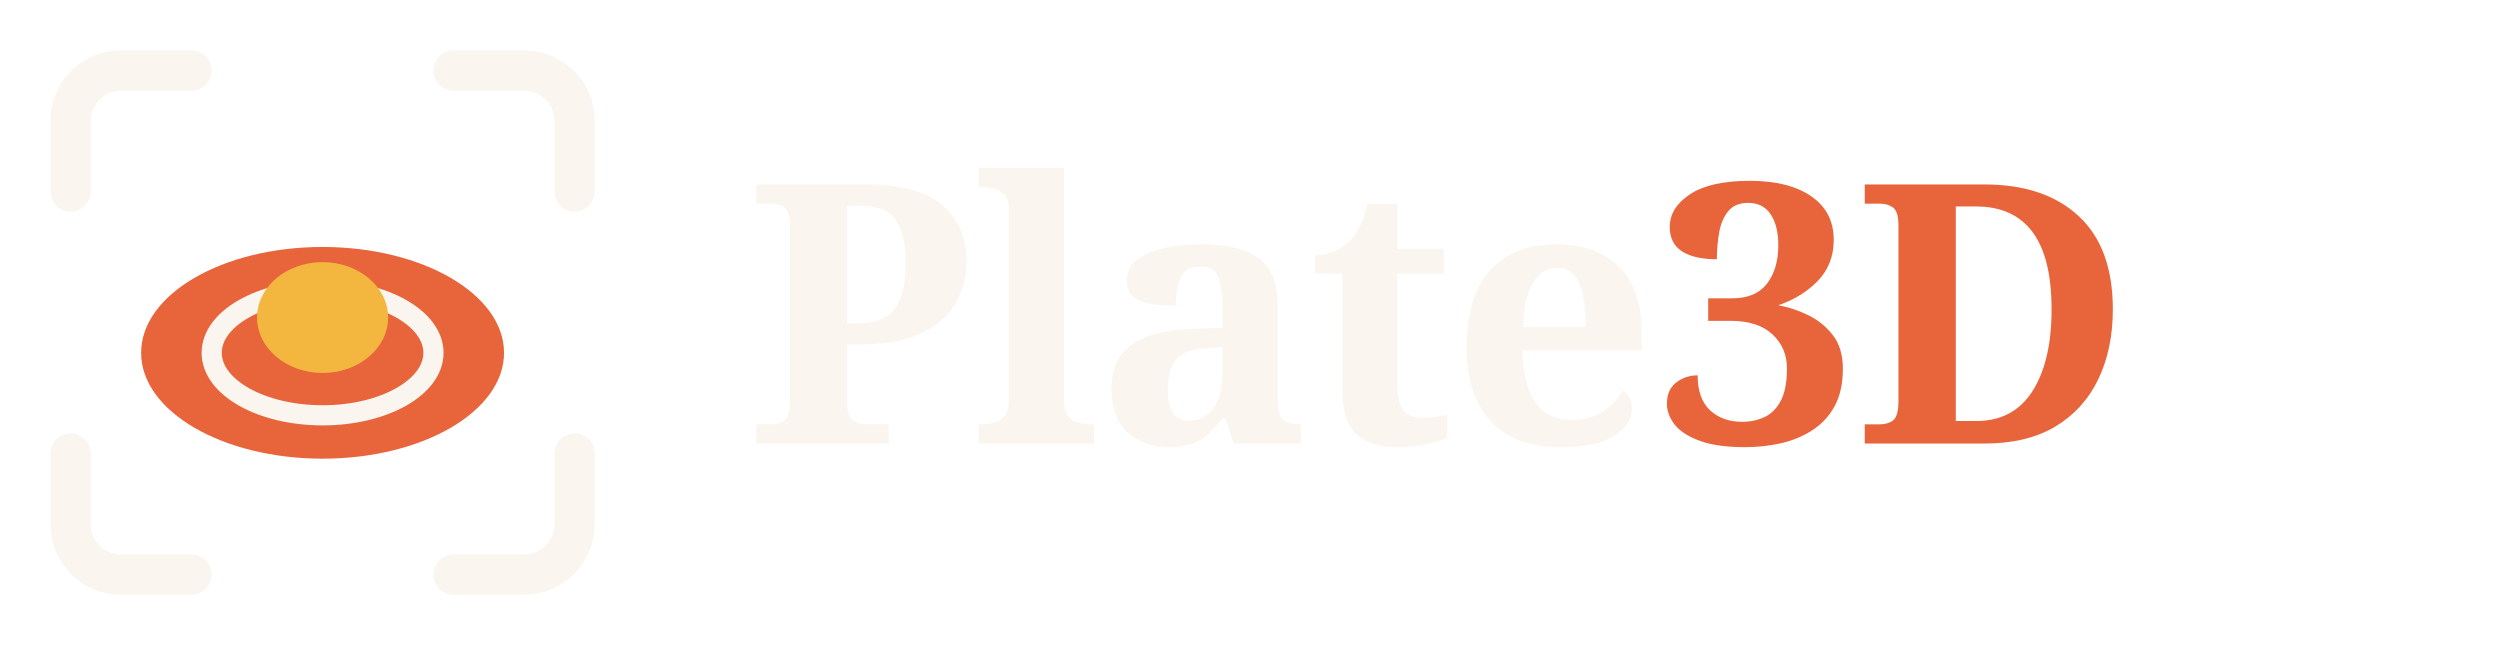
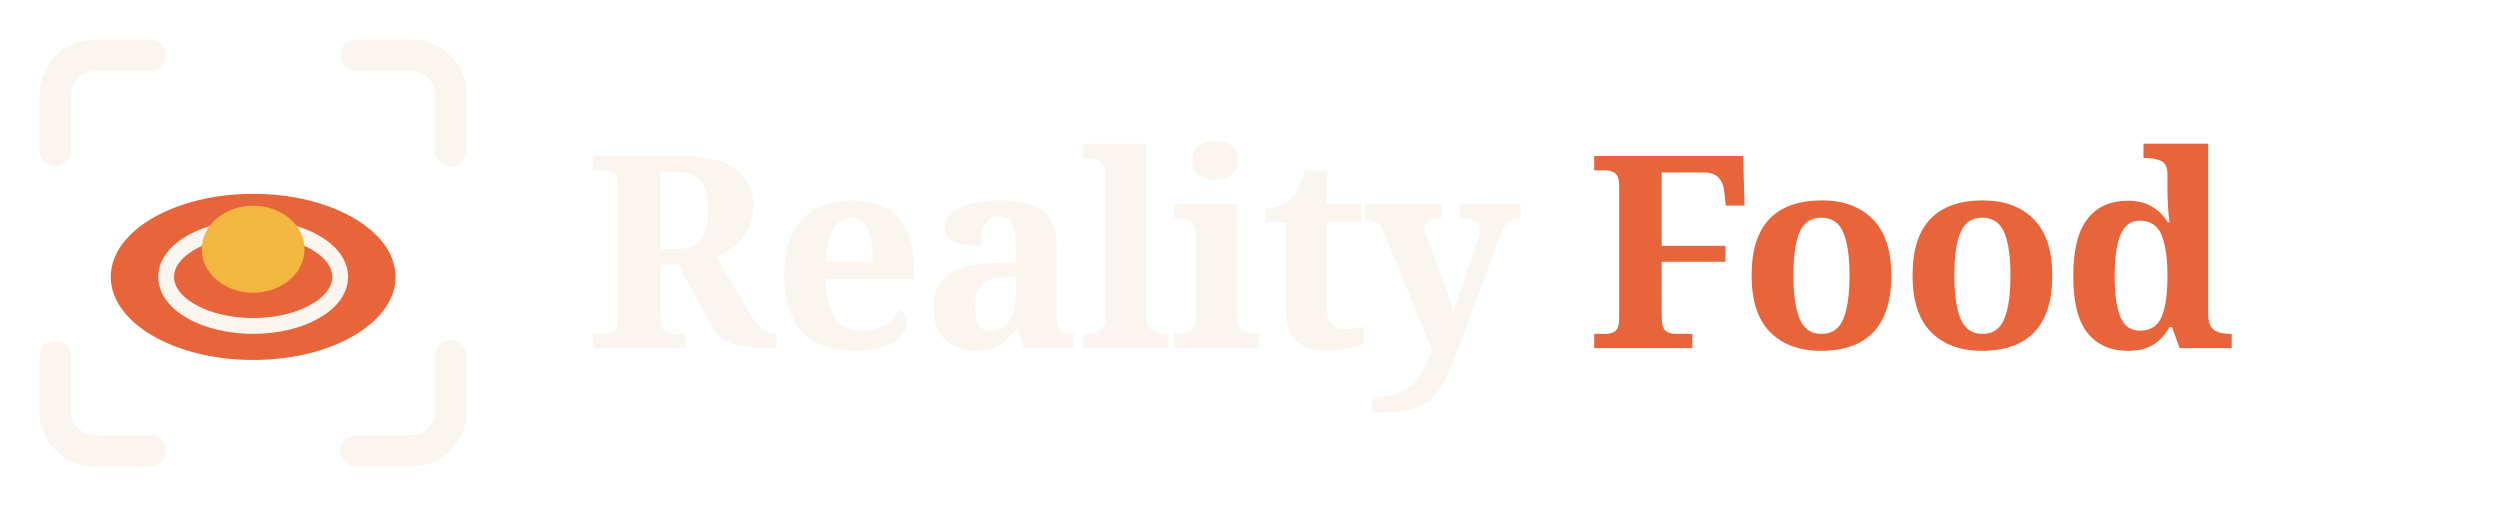
- <svg xmlns="http://www.w3.org/2000/svg" viewBox="0 0 248 64" role="img" aria-label="Plate3D">
+ <svg xmlns="http://www.w3.org/2000/svg" viewBox="0 0 316 64" role="img" aria-label="Reality Food">
  <path d="M7 19V12a5 5 0 0 1 5-5h7M45 7h7a5 5 0 0 1 5 5v7M57 45v7a5 5 0 0 1-5 5h-7M19 57h-7a5 5 0 0 1-5-5v-7" fill="none" stroke="#FAF6EF" stroke-width="4" stroke-linecap="round" />
  <ellipse cx="32" cy="35" rx="18" ry="10.5" fill="#E8643A" />
  <ellipse cx="32" cy="35" rx="11" ry="6.2" fill="none" stroke="#FAF6EF" stroke-width="2" />
  <ellipse cx="32" cy="31.5" rx="6.5" ry="5.5" fill="#F3B63F" />
-   <text x="74" y="44" font-family="Fraunces, Georgia, serif" font-size="36" font-weight="600" letter-spacing="-0.5" fill="#FAF6EF">Plate<tspan fill="#E8643A">3D</tspan>
+   <text x="74" y="44" font-family="Fraunces, Georgia, serif" font-size="34" font-weight="600" letter-spacing="-0.5" fill="#FAF6EF">Reality <tspan fill="#E8643A">Food</tspan>
  </text>
</svg>
